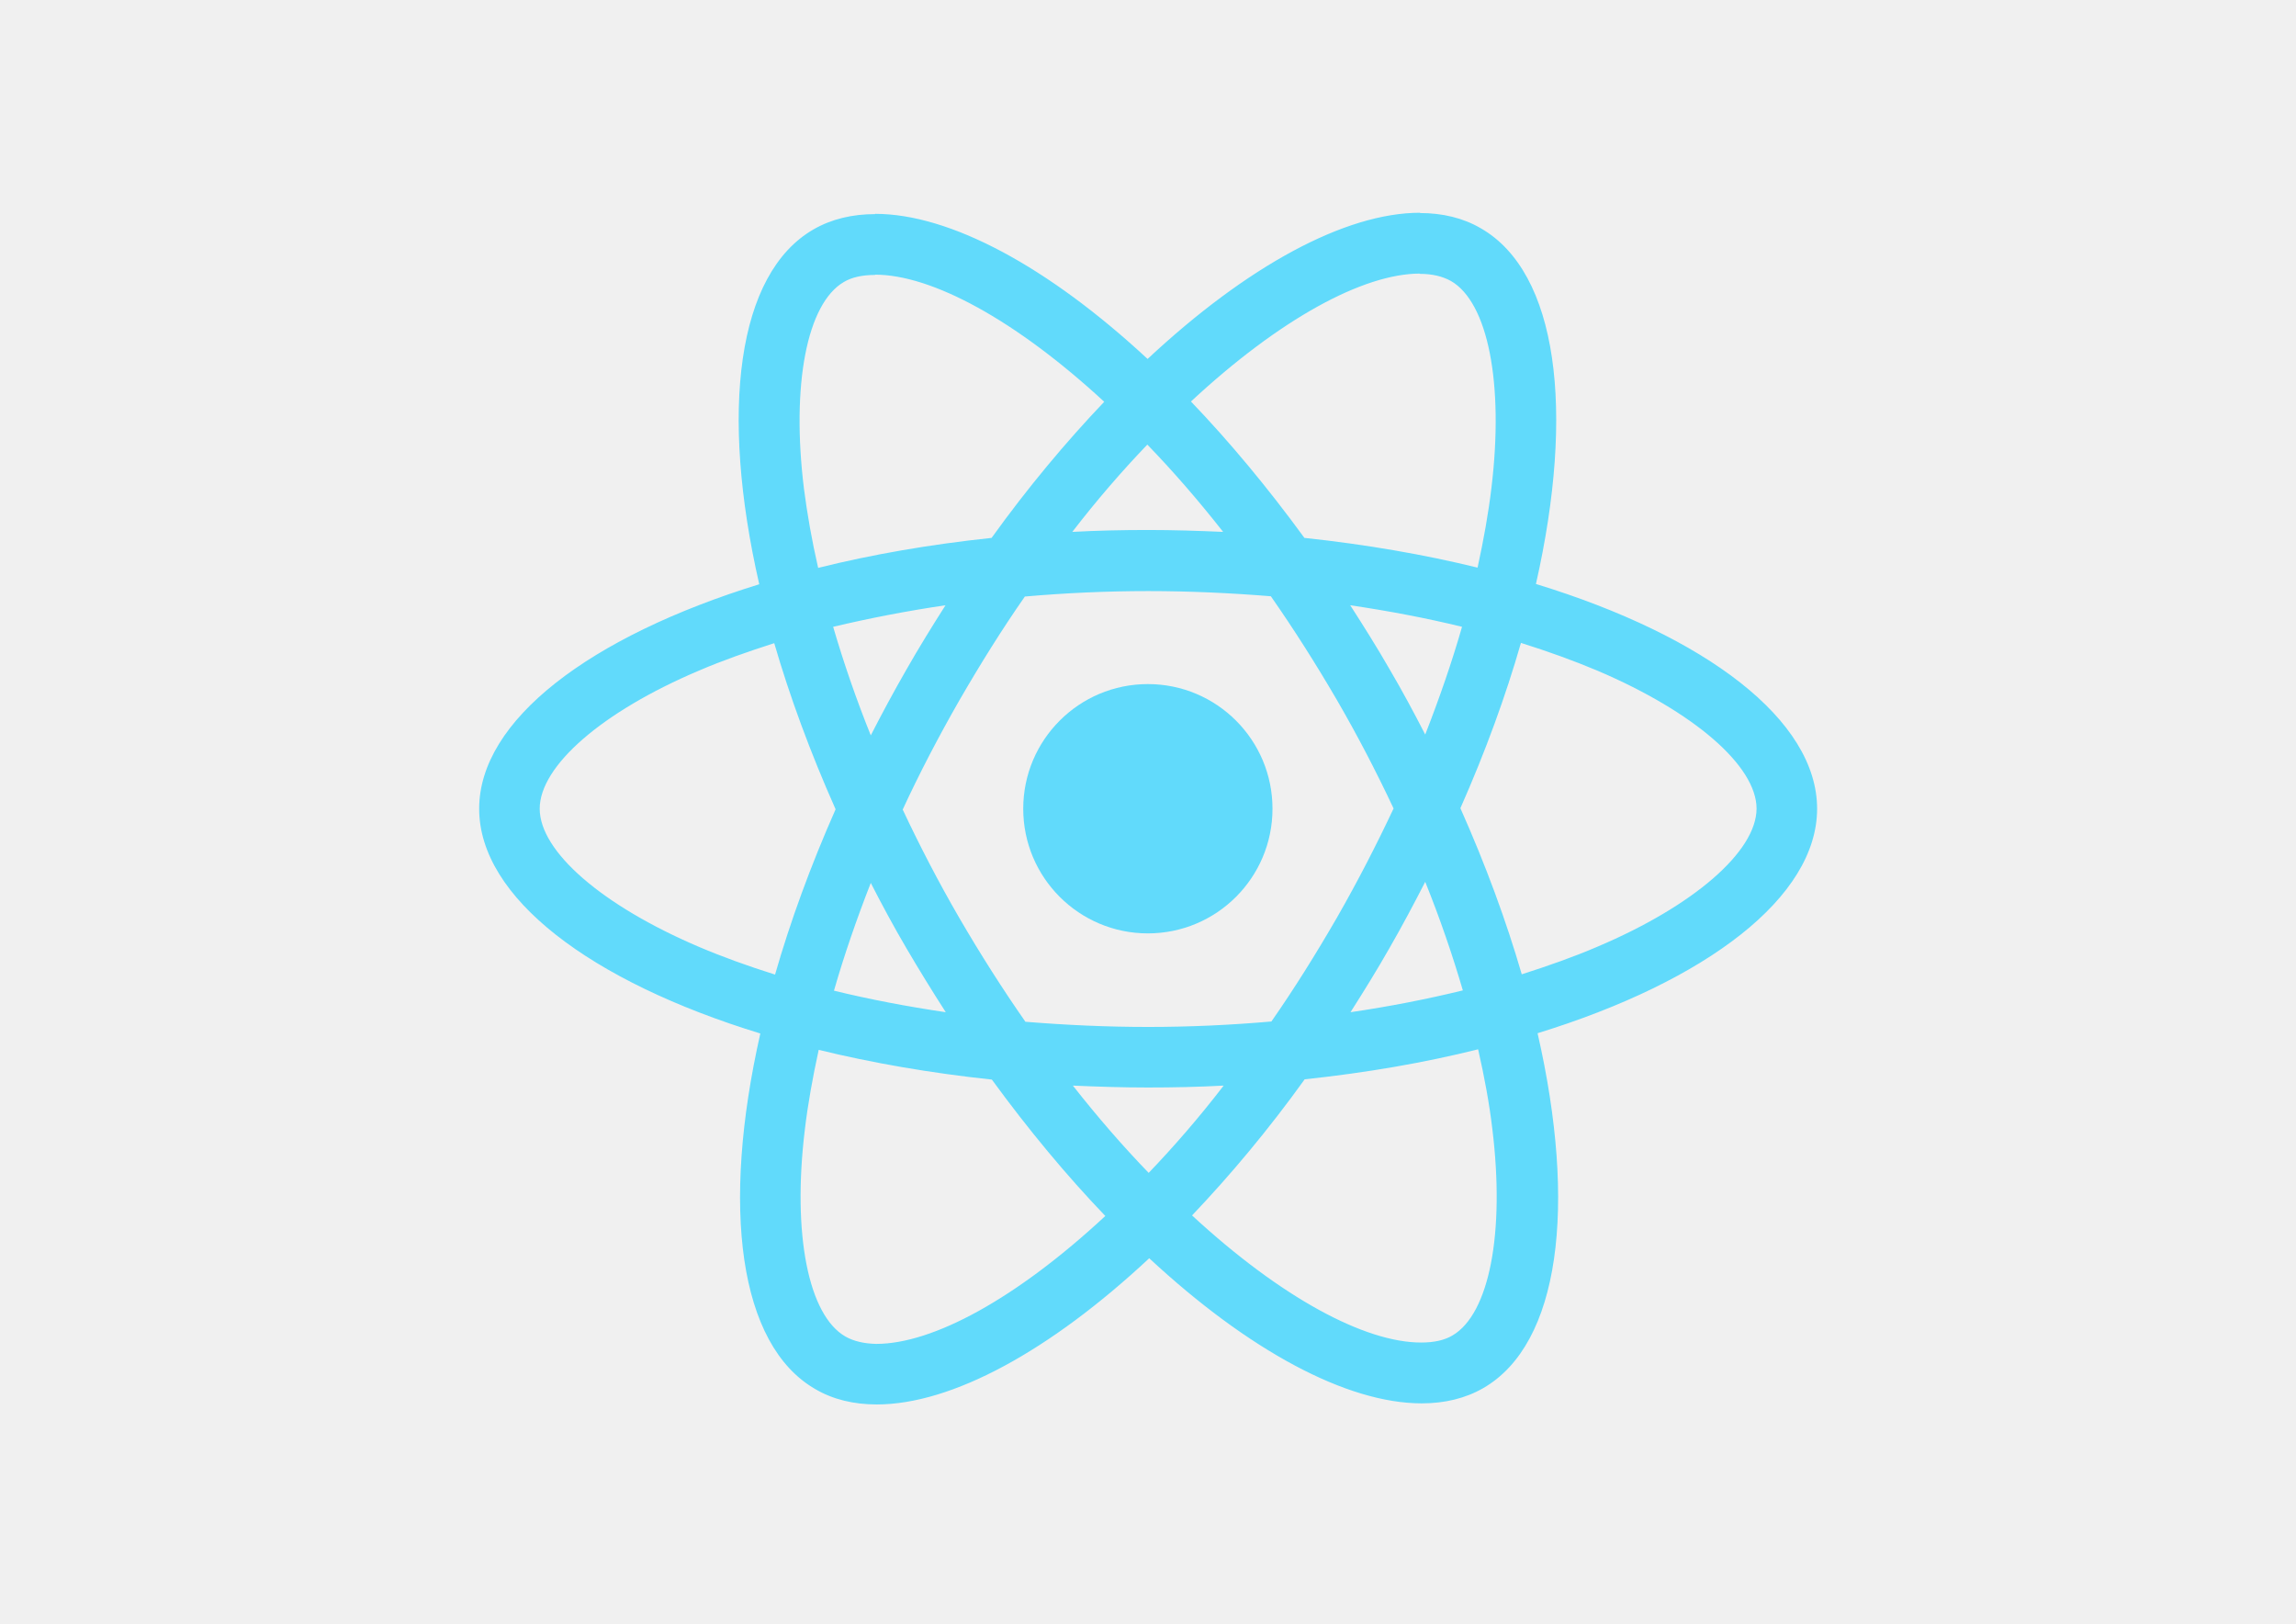
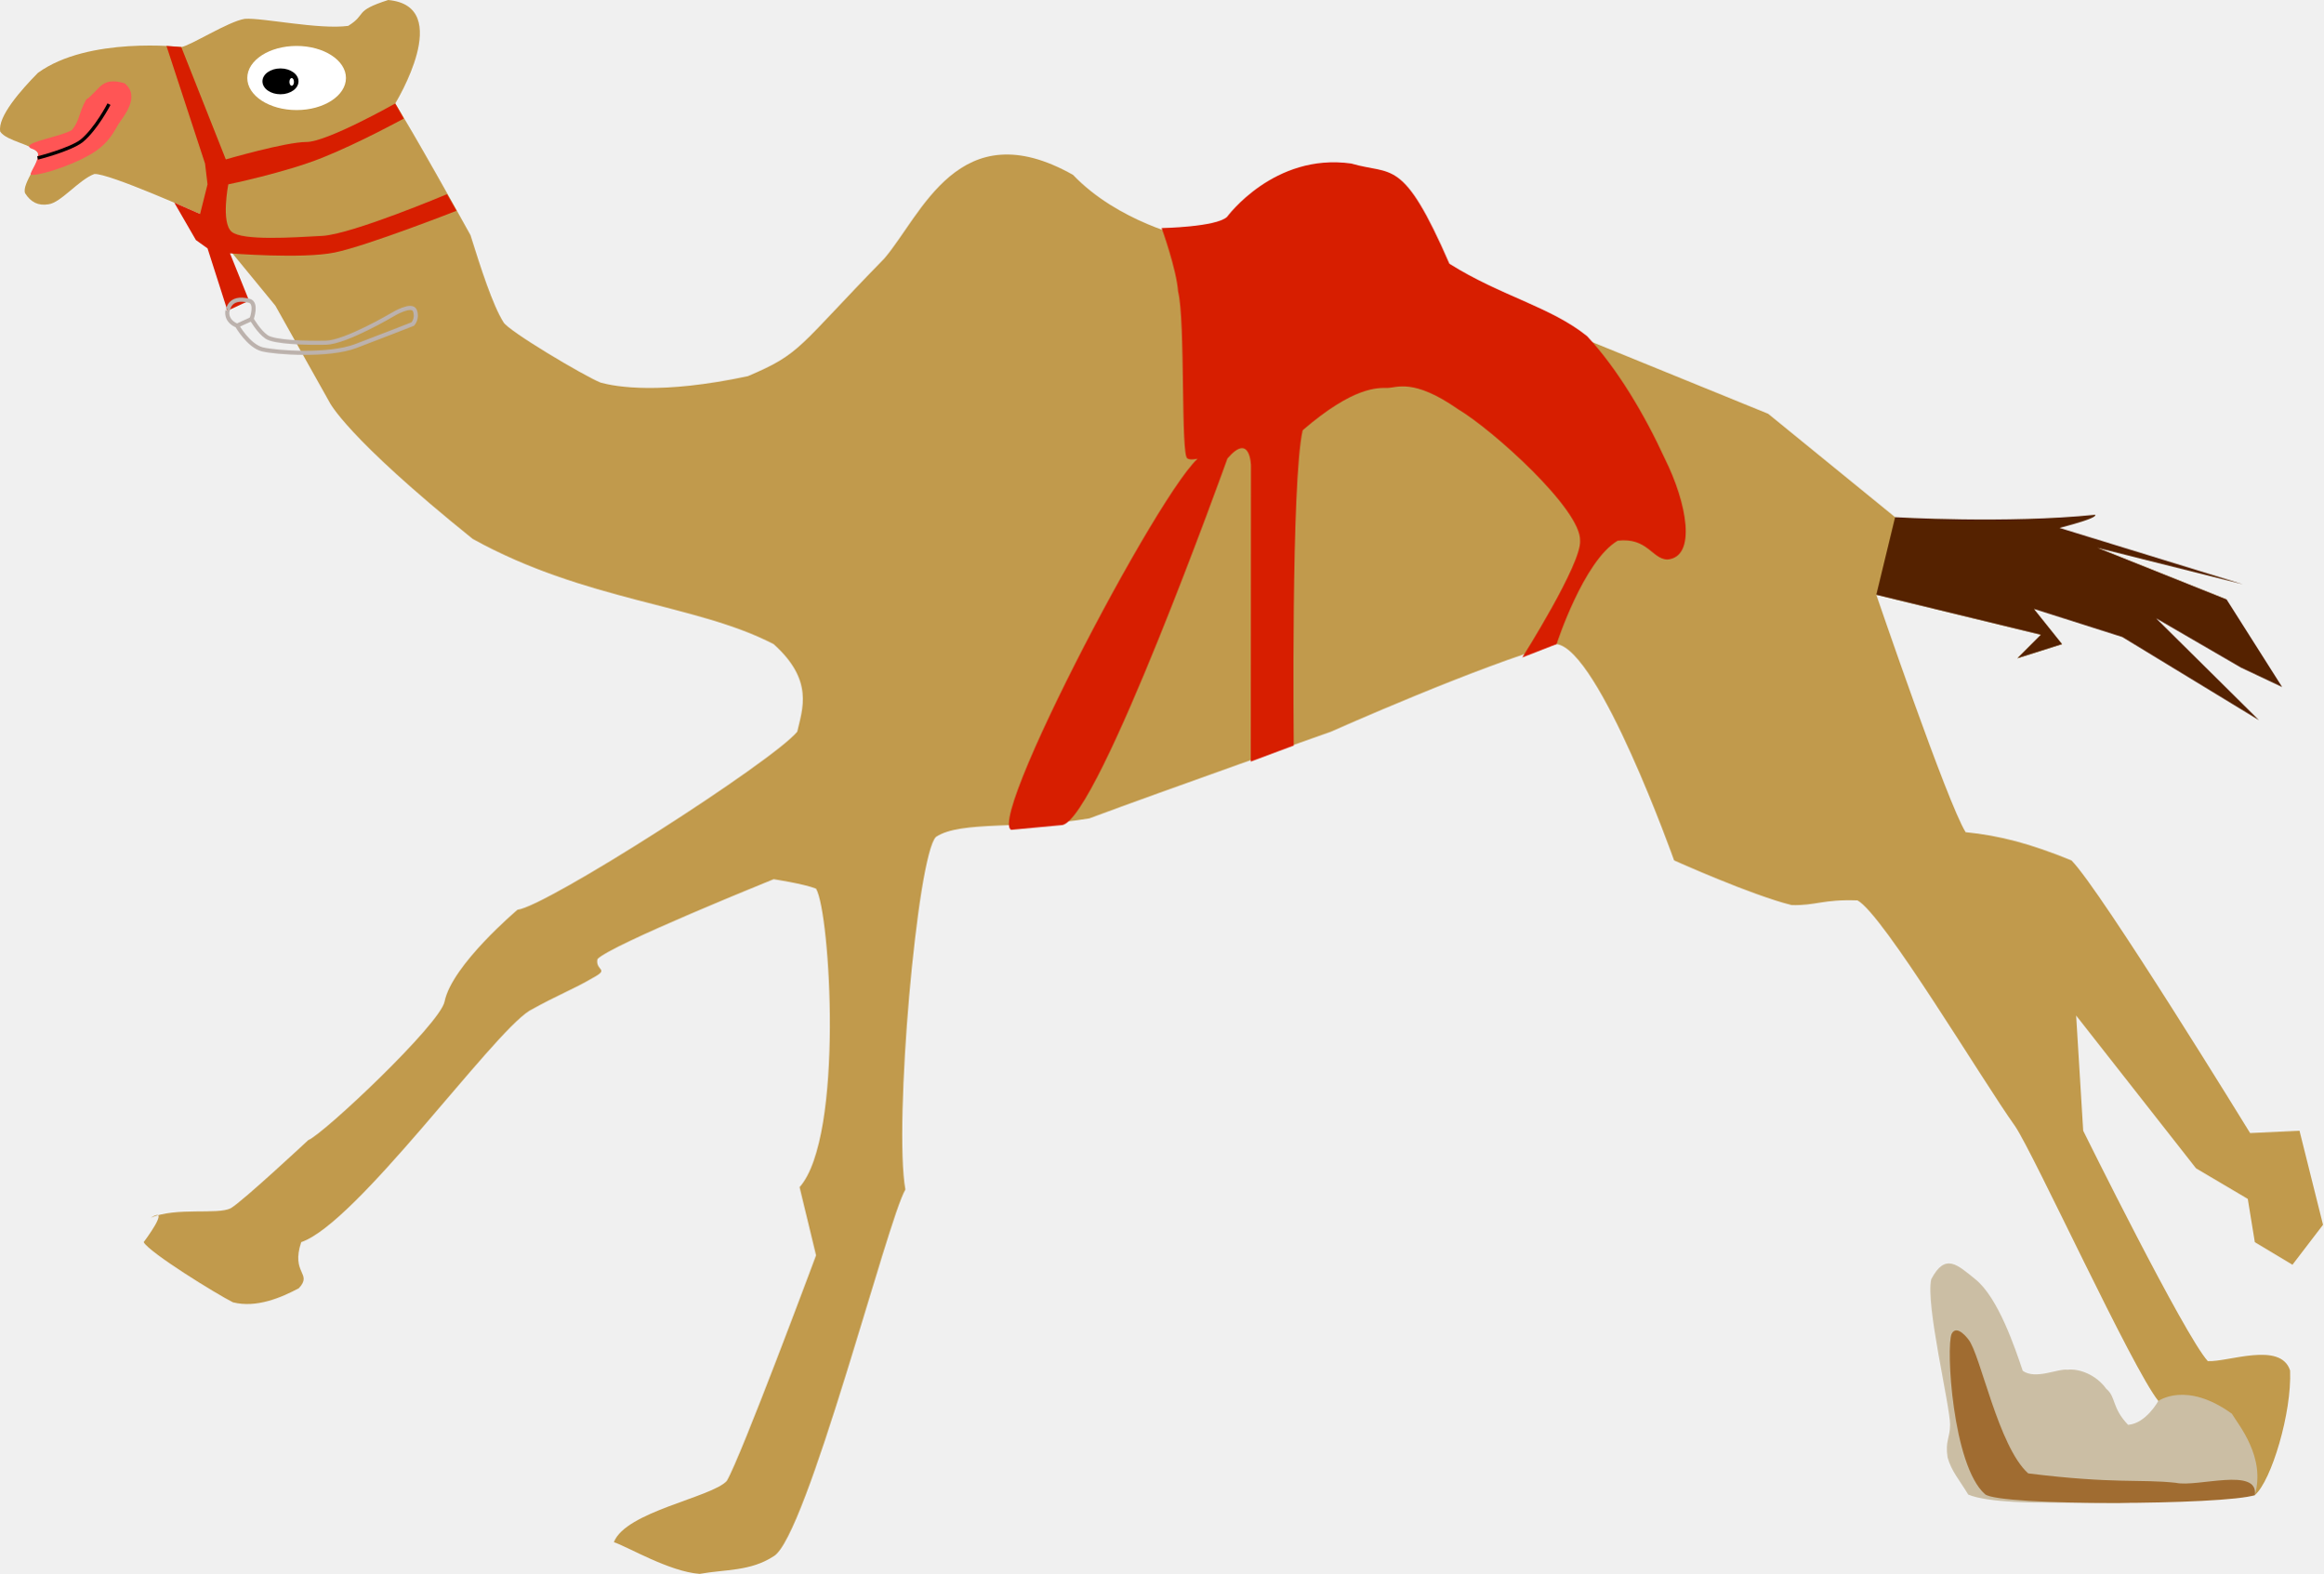
- <svg xmlns="http://www.w3.org/2000/svg" viewBox="0 0 841.9 595.3">
-   <g fill="#61DAFB">
-     <path d="M666.3 296.5c0-32.5-40.7-63.3-103.1-82.4 14.4-63.6 8-114.2-20.2-130.4-6.5-3.8-14.1-5.6-22.4-5.6v22.3c4.6 0 8.3.9 11.4 2.6 13.6 7.8 19.5 37.5 14.9 75.7-1.1 9.4-2.9 19.3-5.1 29.4-19.6-4.8-41-8.5-63.5-10.9-13.5-18.5-27.5-35.3-41.6-50 32.6-30.3 63.2-46.9 84-46.9V78c-27.5 0-63.5 19.6-99.9 53.6-36.4-33.8-72.4-53.2-99.9-53.2v22.3c20.7 0 51.4 16.5 84 46.6-14 14.7-28 31.4-41.3 49.9-22.6 2.4-44 6.1-63.6 11-2.3-10-4-19.7-5.2-29-4.7-38.2 1.1-67.9 14.6-75.8 3-1.8 6.9-2.6 11.5-2.6V78.5c-8.4 0-16 1.8-22.6 5.6-28.1 16.2-34.4 66.7-19.9 130.1-62.2 19.2-102.7 49.9-102.7 82.3 0 32.5 40.7 63.3 103.1 82.4-14.4 63.6-8 114.2 20.2 130.4 6.5 3.8 14.1 5.6 22.5 5.6 27.5 0 63.5-19.6 99.9-53.6 36.4 33.8 72.4 53.2 99.9 53.2 8.4 0 16-1.8 22.6-5.6 28.1-16.2 34.4-66.7 19.9-130.1 62-19.1 102.5-49.9 102.5-82.3zm-130.2-66.7c-3.7 12.9-8.3 26.2-13.5 39.5-4.1-8-8.4-16-13.1-24-4.6-8-9.5-15.8-14.4-23.4 14.2 2.1 27.9 4.7 41 7.9zm-45.8 106.5c-7.8 13.5-15.8 26.3-24.1 38.2-14.9 1.3-30 2-45.2 2-15.1 0-30.2-.7-45-1.9-8.3-11.9-16.4-24.6-24.2-38-7.6-13.1-14.5-26.4-20.8-39.8 6.2-13.4 13.2-26.8 20.7-39.9 7.8-13.5 15.8-26.3 24.1-38.2 14.9-1.3 30-2 45.2-2 15.1 0 30.2.7 45 1.9 8.3 11.9 16.4 24.6 24.2 38 7.6 13.1 14.5 26.4 20.8 39.8-6.3 13.4-13.2 26.8-20.7 39.9zm32.3-13c5.4 13.4 10 26.8 13.8 39.8-13.1 3.2-26.9 5.9-41.2 8 4.9-7.7 9.8-15.6 14.4-23.7 4.6-8 8.9-16.1 13-24.1zM421.2 430c-9.3-9.6-18.6-20.3-27.8-32 9 .4 18.2.7 27.5.7 9.4 0 18.7-.2 27.8-.7-9 11.7-18.3 22.4-27.5 32zm-74.4-58.9c-14.2-2.1-27.9-4.7-41-7.9 3.7-12.9 8.3-26.2 13.5-39.5 4.1 8 8.4 16 13.1 24 4.7 8 9.5 15.8 14.4 23.4zM420.7 163c9.3 9.6 18.6 20.3 27.8 32-9-.4-18.2-.7-27.5-.7-9.4 0-18.7.2-27.8.7 9-11.7 18.3-22.4 27.5-32zm-74 58.9c-4.9 7.7-9.8 15.6-14.4 23.7-4.6 8-8.9 16-13 24-5.4-13.4-10-26.8-13.8-39.8 13.1-3.1 26.9-5.8 41.2-7.9zm-90.5 125.2c-35.4-15.1-58.3-34.9-58.3-50.6 0-15.7 22.9-35.6 58.3-50.6 8.6-3.7 18-7 27.7-10.1 5.7 19.6 13.2 40 22.5 60.9-9.2 20.8-16.6 41.1-22.2 60.6-9.9-3.1-19.3-6.5-28-10.2zM310 490c-13.6-7.8-19.5-37.5-14.9-75.7 1.1-9.4 2.9-19.3 5.1-29.4 19.6 4.8 41 8.5 63.5 10.9 13.5 18.5 27.5 35.3 41.6 50-32.6 30.3-63.2 46.9-84 46.9-4.5-.1-8.3-1-11.3-2.7zm237.2-76.2c4.7 38.2-1.1 67.9-14.6 75.8-3 1.8-6.9 2.6-11.5 2.6-20.7 0-51.4-16.5-84-46.6 14-14.7 28-31.4 41.3-49.9 22.6-2.4 44-6.1 63.6-11 2.3 10.1 4.1 19.8 5.2 29.1zm38.5-66.7c-8.6 3.7-18 7-27.7 10.1-5.7-19.6-13.2-40-22.5-60.9 9.2-20.8 16.6-41.1 22.2-60.6 9.9 3.1 19.3 6.5 28.1 10.2 35.4 15.1 58.3 34.9 58.3 50.6-.1 15.7-23 35.6-58.4 50.6zM320.8 78.4z" />
-     <circle cx="420.9" cy="296.5" r="45.7" />
-     <path d="M520.5 78.1z" />
+ <svg xmlns="http://www.w3.org/2000/svg" width="77.441" height="52.471" viewBox="0 0 20.49 13.883" version="1.1" id="svg1" xml:space="preserve">
+   <defs id="defs1" />
+   <g id="layer4" style="display:inline" transform="translate(39.55125,-117.3387)">
+     <g id="g166" transform="matrix(0,0.05015871,-0.05015871,0,-20.58173,137.9257)" style="display:inline">
+       <path style="display:inline;fill:#c19a4c;fill-opacity:1;stroke-width:0.265" d="m -139.238,270.246 c 0.827,-2.48 5.168,-9.71 5.581,-15.084 -0.827,-4.548 -0.413,-8.883 -3.101,-13.017 -3.307,-5.788 -59.325,-20.061 -64.492,-23.161 -11.369,2.067 -58.704,-2.067 -62.012,-5.374 -2.894,-4.341 -1.321,-15.383 -3.253,-26.973 -4.894,-13.136 -15.247,-42.48 -15.247,-42.48 0,0 -11.757,-26.392 -15.4,-39.688 0.911,-7.467 38.034,-20.671 38.034,-20.671 0,0 6.098,-13.539 7.855,-20.671 0.103,-4.341 -1.034,-5.374 -0.827,-11.576 2.48,-4.548 31.936,-22.118 39.688,-27.699 5.064,-3.411 42.581,-20.567 48.369,-25.218 2.377,-3.927 0.723,-2.48 2.067,-6.201 2.377,-1.447 11.265,-1.757 13.229,-4.961 1.344,-1.757 1.24,-2.067 1.24,-5.788 -2.48,-2.894 -14.469,-6.511 -21.911,-6.201 -5.168,1.654 -1.447,10.955 -1.654,14.469 -4.548,4.134 -40.514,21.911 -40.514,21.911 l -20.257,1.24 26.872,-21.084 5.374,-9.095 7.607,-1.24 3.969,-6.615 -7.028,-5.374 -16.536,4.134 0.413,8.682 c 0,0 -42.84,26.304 -47.956,31.419 -2.923,7.162 -4.376,12.611 -4.961,18.604 -5.116,3.216 -41.755,15.71 -41.755,15.71 l 7.028,-28.939 4.134,4.134 -2.48,-7.855 -6.201,4.961 1.654,-21.497 v 0 -9.095 0 l -0.699,6.473 0.699,2.622 -3.307,-12.402 -9.095,22.738 c 0,0 4.118,6.698 4.118,8.352 0,1.654 -7.839,1.57 -7.839,1.57 l 6.989,7.598 -2.028,9.765 v 0 l -6.615,8.268 -18.19,22.324 -13.643,33.486 -11.576,23.151 -13.643,16.95 7.855,28.525 c 0,0 -2.635,12.125 -11.013,20.139 -11.292,20.034 7.084,26.635 14.733,33.191 15.663,15.299 16.664,14.507 20.671,23.978 3.278,15.299 1.865,23.222 1.139,25.889 -1.214,2.987 -9.153,16.343 -10.647,17.106 -3.015,1.884 -9.468,3.966 -15.296,5.788 -17.12,9.471 -23.151,13.229 -23.151,13.229 0,0 -17.141,-10.532 -18.19,1.24 1.982,6.178 2.449,3.648 4.548,7.028 0.699,5.129 -1.473,15.16 -1.24,18.19 0.466,2.914 4.728,9.53 4.961,11.162 0,0 -1.912,16.33 4.548,25.218 2.997,2.946 7.7,7.131 10.335,6.615 1.705,-1.189 2.17,-5.581 3.721,-6.615 1.137,-0.878 5.452,2.917 7.106,2.245 1.55,-0.982 2.248,-2.297 1.938,-4.105 -0.258,-2.17 -4.289,-5.323 -5.323,-8.062 -0.207,-2.48 7.028,-18.604 7.028,-18.604 l 16.123,-13.229 16.95,-9.508 c 0,0 6.044,-2.799 24.074,-25.2 11.011,-19.939 11.404,-39.265 18.507,-52.924 6.374,-7.103 11.393,-5.055 15.4,-4.144 5.282,4.371 30.696,44.028 31.316,49.196 0,0 9.692,11.5 16.123,12.816 3.946,0.731 23.368,21.347 24.391,23.978 0,0 10.82,11.596 11.989,13.643 1.169,2.339 -0.246,9.525 1.654,14.056 -2.274,-3.721 4.299,1.24 4.299,1.24 1.86,-1.034 9.136,-12.816 10.583,-15.71 1.034,-4.134 -0.827,-8.475 -2.48,-11.576 -2.687,-2.48 -2.522,1.447 -8.103,-0.413 -3.307,-9.715 -36.339,-33.28 -40.68,-40.101 -2.894,-5.168 -3.721,-7.648 -5.788,-11.162 -1.654,-3.101 -1.24,-0.413 -3.307,-0.827 -2.48,-2.274 -14.056,-30.996 -14.056,-30.996 0,0 0.827,-5.385 1.654,-7.452 4.134,-2.48 43.615,-4.961 52.503,2.894 l 11.989,-2.894 c 0,0 35.553,13.229 39.688,15.71 2.894,2.687 5.374,17.777 10.749,19.844 z" id="path3" />
+       <path style="fill:#d71e00;fill-opacity:1;stroke-width:0.265" d="m -264.502,200.379 -0.843,-8.996 c -1.169,-6.358 -64.476,-29.038 -64.476,-29.038 -4.677,-4.019 1.24,-4.134 1.24,-4.134 l 52.068,0.033 -2.815,-7.554 c 0,0 -46.567,0.493 -55.455,-1.574 -7.751,-8.992 -7.441,-13.229 -7.441,-14.883 0,-1.654 -1.757,-4.548 3.721,-12.402 3.617,-6.098 17.67,-21.717 23.151,-21.497 4.019,-0.292 20.528,10.161 20.528,10.161 l -2.338,-6.026 c 0,0 -14.682,-4.756 -18.19,-10.749 -0.585,-5.262 3.161,-5.978 3.307,-8.682 -0.365,-5.262 -9.922,-3.514 -17.777,0.413 -7.648,3.514 -15.71,8.268 -21.497,13.643 -5.168,6.408 -7.046,15.148 -12.741,24.222 -18.859,8.215 -15.497,10.019 -17.628,17.275 -1.9,13.581 9.39,21.828 9.39,21.828 1.796,1.964 1.962,11.502 1.962,11.502 0,0 7.143,-2.602 11.162,-2.894 5.189,-1.315 29.115,-0.43 29.352,-1.654 0.566,-0.786 -0.413,-3.307 -0.413,-3.307 -4.75,2.558 63.613,38.917 65.732,34.313 z" id="path4" />
+       <path style="display:inline;fill:#d71e00;fill-opacity:1;stroke-width:0.265" d="m -402.362,348.923 20.684,-6.784 3.654,-0.438 5.208,1.305 -1.992,4.541 6.577,-3.8 1.462,-2.046 10.962,-3.508 -1.754,-3.8 -8.331,3.362 c 0,0 1.023,-12.716 -0.146,-18.417 -1.169,-5.7 -7.338,-21.427 -7.338,-21.427 l -2.923,1.671 c 0,0 7.046,16.687 7.339,21.949 0.292,5.262 0.877,14.032 -0.731,15.932 -1.608,1.9 -8.331,0.585 -8.331,0.585 0,0 -2.046,-9.939 -4.677,-16.516 -2.631,-6.577 -6.895,-14.351 -6.895,-14.351 l -2.65,1.514 c 0,0 6.768,11.96 6.768,15.614 0,3.654 3.069,14.178 3.069,14.178 l -19.759,7.828 z" id="path27" />
+       <path style="fill:none;fill-opacity:1;stroke:#bcb2ad;stroke-width:0.724;stroke-opacity:1" d="m -355.807,338.193 c 0,0 1.732,0.458 2.631,-1.681 0,0 3.581,-2.046 4.166,-4.458 0.585,-2.412 1.242,-11.62 -0.585,-16.443 -1.827,-4.823 -3.873,-10.012 -3.873,-10.012 0,0 -0.95,-0.877 -2.339,-0.365 -1.389,0.512 0.658,3.873 0.658,3.873 0,0 4.896,8.258 4.97,11.766 0.073,3.508 -0.073,9.062 -1.023,10.451 -0.95,1.389 -3.143,2.631 -3.143,2.631 0,0 -2.847,-1.053 -3.216,0.439 -0.892,3.614 1.754,3.66 1.754,3.8 z" id="path44" />
+       <path style="fill:none;fill-opacity:1;stroke:#bcb2ad;stroke-width:0.724;stroke-opacity:1" d="m -354.345,333.954 1.169,2.558" id="path45" />
+       <path style="fill:#520;fill-opacity:1;stroke:none;stroke-width:0.012;stroke-opacity:1" d="m -319.486,44.937 13.643,3.307 7.028,-28.939 4.134,4.134 -2.48,-7.855 -6.201,4.961 4.95,-15.563 14.621,-24.025 -17.918,18.091 8.666,-14.917 v 0 l 3.425,-7.25 -15.398,9.765 -9.095,22.738 6.426,-25.605 -10.354,33.667 -1.871,-7.685 c 0,0 2.176,15.452 7.038,26.908 0,0 -5.802,-27.98 -7.038,-26.908 1.566,15.495 0.424,35.177 0.424,35.177 l 13.643,3.307" id="path62" />
+       <path style="fill:#f55;fill-opacity:1;stroke:none;stroke-width:0.012;stroke-opacity:1" d="m -379.792,372.794 c 0.517,-0.375 -1.065,-6.302 -3.505,-10.532 -1.905,-3.303 -4.303,-4.258 -5.379,-4.941 -1.083,-0.687 -4.796,-3.969 -7.122,-1.023 -1.24,4.186 1.229,4.32 2.882,6.749 2.532,1.395 3.519,1.035 5.328,2.482 1.085,1.705 1.977,7.541 2.907,7.554 0.512,-0.146 0.348,-1.132 1.116,-1.552 1.352,-0.256 3.152,1.263 3.772,1.263 z" id="path67" />
+       <path style="fill:none;fill-opacity:1;stroke:black;stroke-width:0.593;stroke-opacity:1" d="m -382.661,371.577 c 0,0 -1.429,-5.686 -3,-7.732 -2.083,-2.558 -6.468,-4.823 -6.468,-4.823" id="path118" />
+       <path id="path121" style="fill:white;fill-opacity:1;stroke:none;stroke-width:0.016;stroke-opacity:1" d="m -396.724,317.36 c -3.114,-3e-5 -5.638,3.884 -5.638,8.675 4e-5,4.791 2.524,8.675 5.638,8.675 3.114,3e-5 5.638,-3.884 5.638,-8.675 -3e-5,-4.791 -2.524,-8.675 -5.638,-8.675 z" />
+       <path style="fill:#cbbea4;fill-opacity:1;stroke:none;stroke-width:0.593" d="m -33.242,57.332 c 0,0 -0.031,0.103 0.29,0.062 0.099,-0.333 -0.143,-0.619 -0.202,-0.718 -0.403,-0.292 -0.649,-0.112 -0.649,-0.112 v 0 0 h -1e-6 c 0,0 -0.108,0.198 -0.266,0.21 -0.146,-0.152 -0.105,-0.246 -0.192,-0.317 -0.088,-0.123 -0.237,-0.181 -0.342,-0.169 -0.088,-0.012 -0.279,0.09 -0.395,0.01 -0.068,-0.201 -0.216,-0.645 -0.417,-0.807 -0.161,-0.13 -0.267,-0.236 -0.39,-0.002 -0.053,0.216 0.166,1.119 0.166,1.283 0,0.117 -0.045,0.144 -0.022,0.29 0.035,0.123 0.101,0.193 0.182,0.327 0.175,0.076 0.66,0.071 0.66,0.071 l 0.676,0.005 0.898,-0.064 0.29,-0.008" id="path142" transform="matrix(0,-19.93672,19.93672,0,-1291.753,-675.258)" />
+       <path style="fill:#a06c31;fill-opacity:1;stroke:none;stroke-width:11.821" d="m -147.507,-18.315 c 1.748,5.245 1.98,45.028 -0.168,47.452 -5.051,5.7 -26.009,6.895 -28.224,5.846 -1.748,-0.932 1.033,-2.946 1.033,-2.946 2.564,-2.098 18.822,-5.23 23.541,-10.506 1.89,-15.251 0.959,-19.689 1.658,-25.984 0.816,-3.73 -2.853,-14.561 2.159,-13.862 z" id="path165" />
+       <ellipse style="fill:black;fill-opacity:1;stroke:none;stroke-width:0.967" id="ellipse165" cx="-50.366" cy="44.923" rx="0.159" ry="0.114" transform="matrix(0,-19.93672,19.93672,0,-1291.753,-675.258)" />
+       <ellipse style="fill:white;fill-opacity:1;stroke:none;stroke-width:0.448" id="ellipse166" cx="-50.267" cy="44.928" rx="0.02" ry="0.034" transform="matrix(0,-19.93672,19.93672,0,-1291.753,-675.258)" />
+     </g>
  </g>
</svg>
